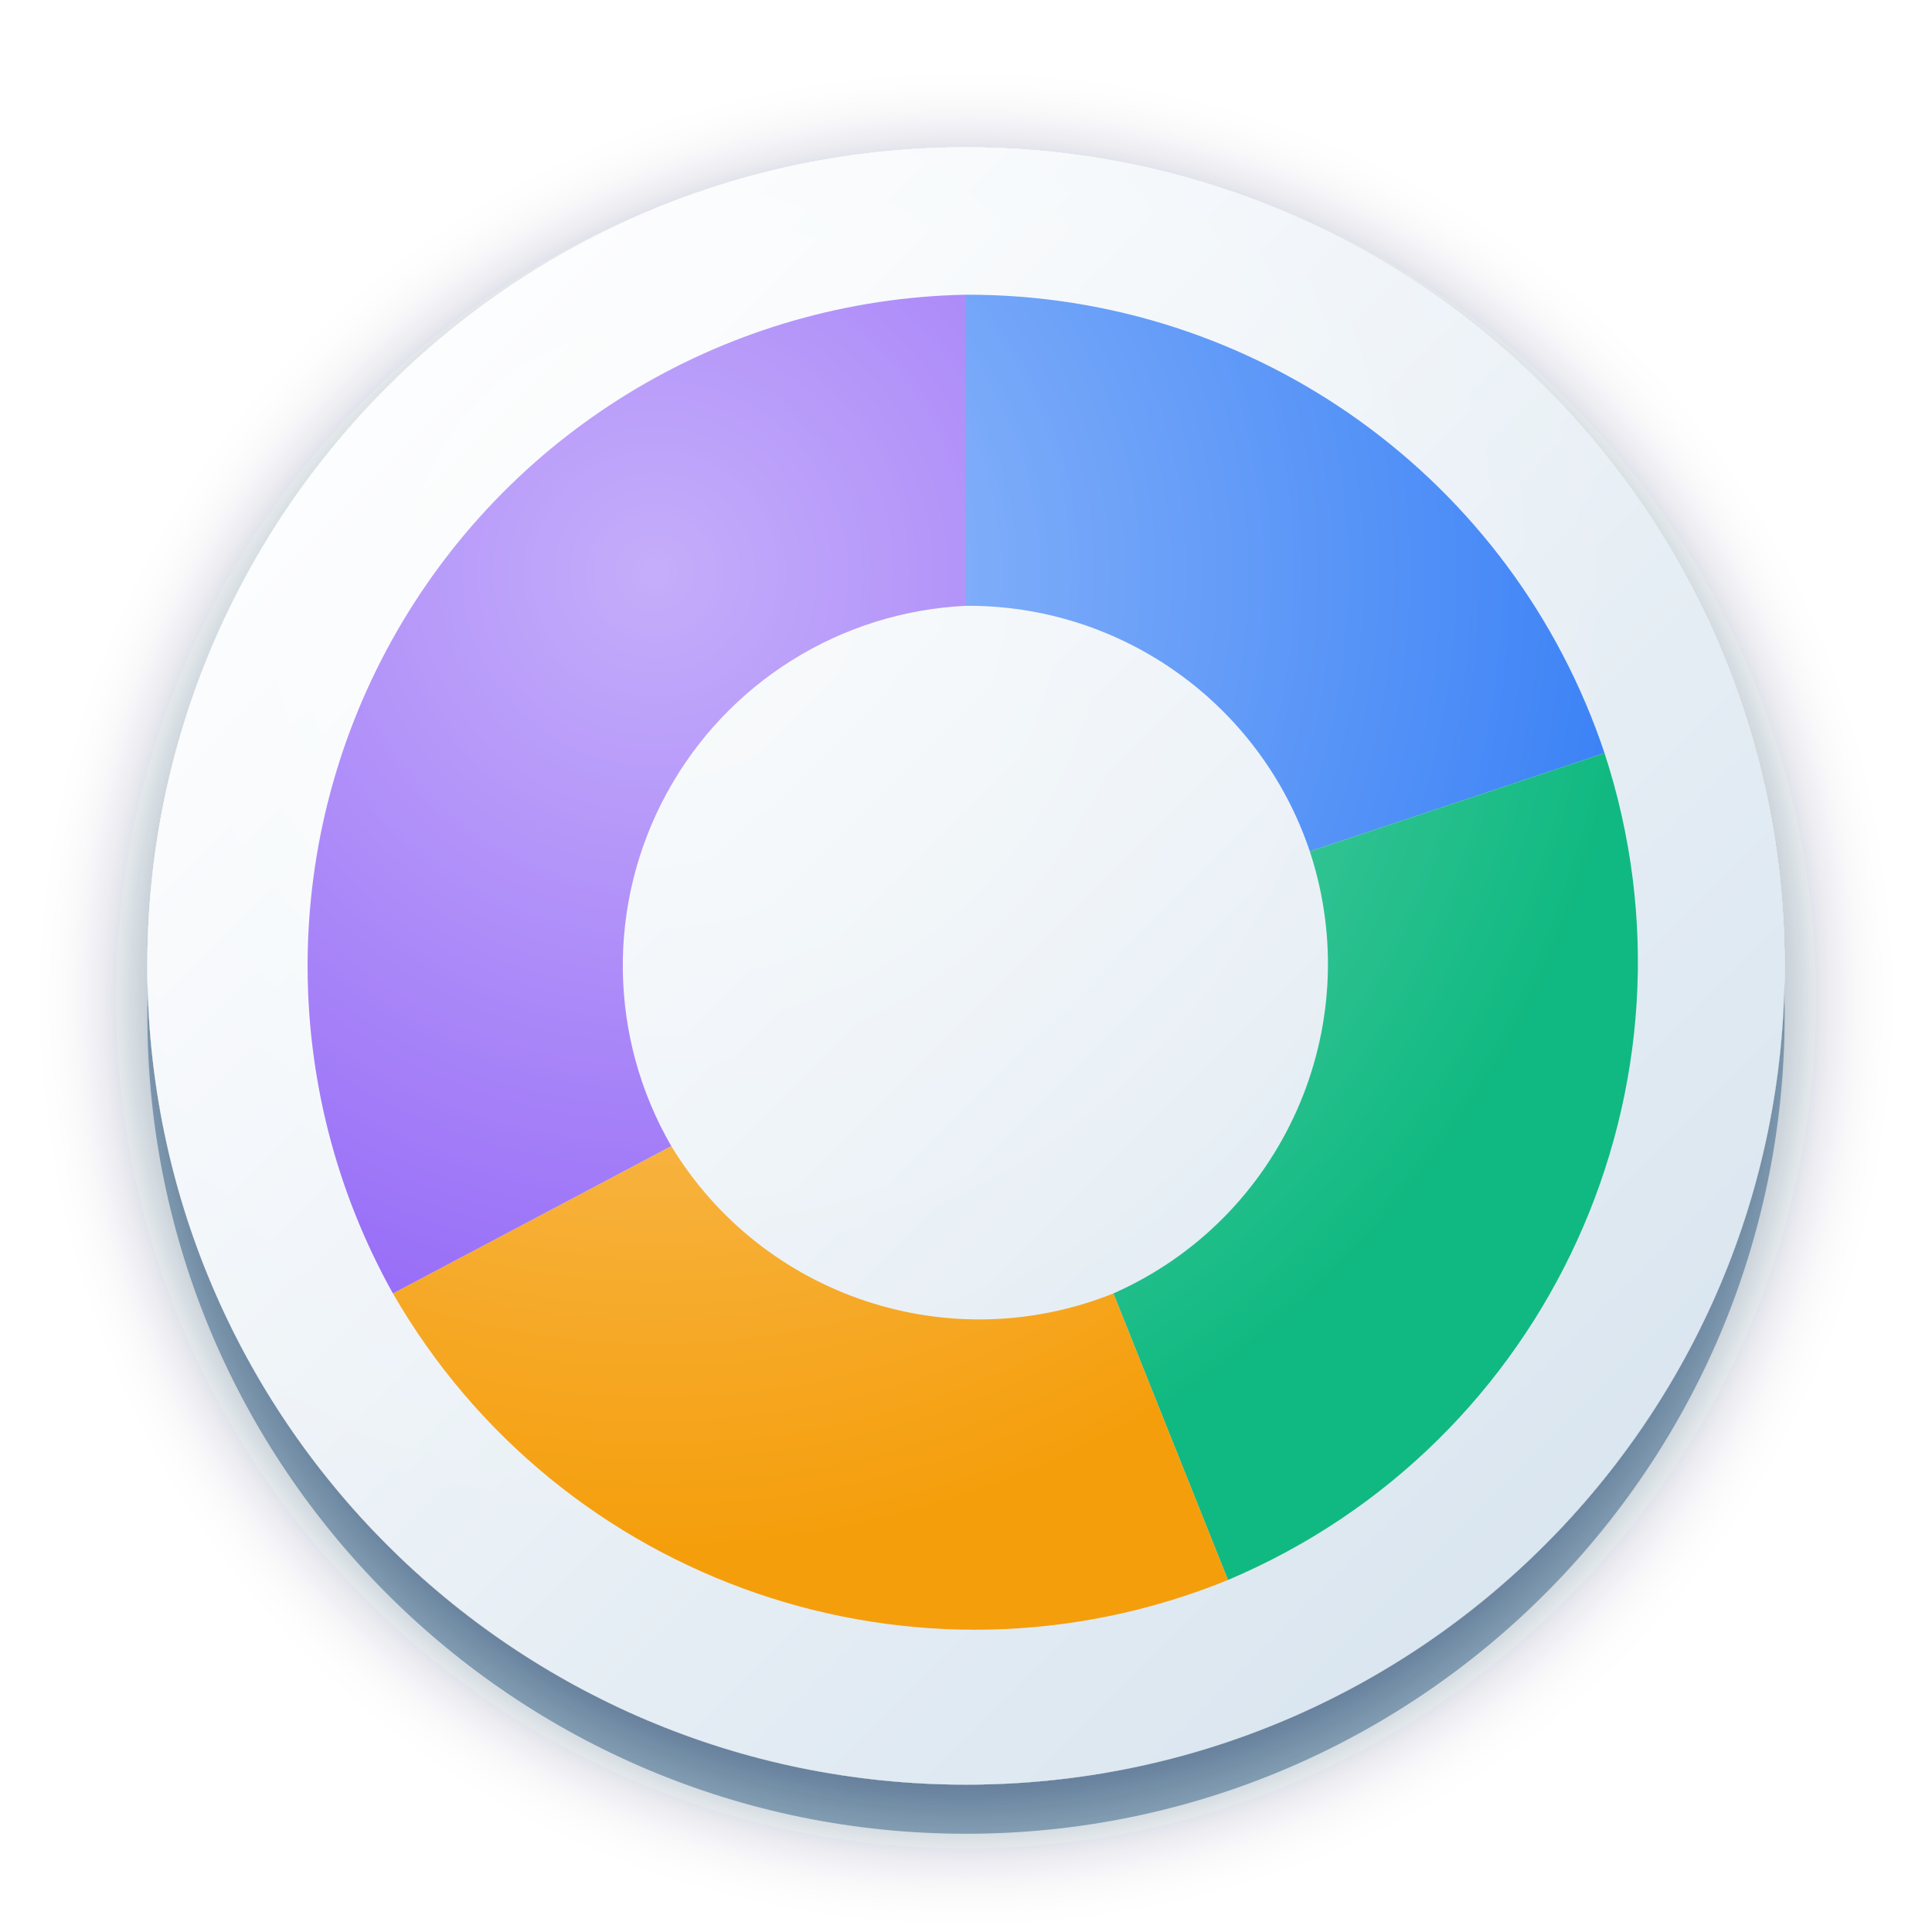
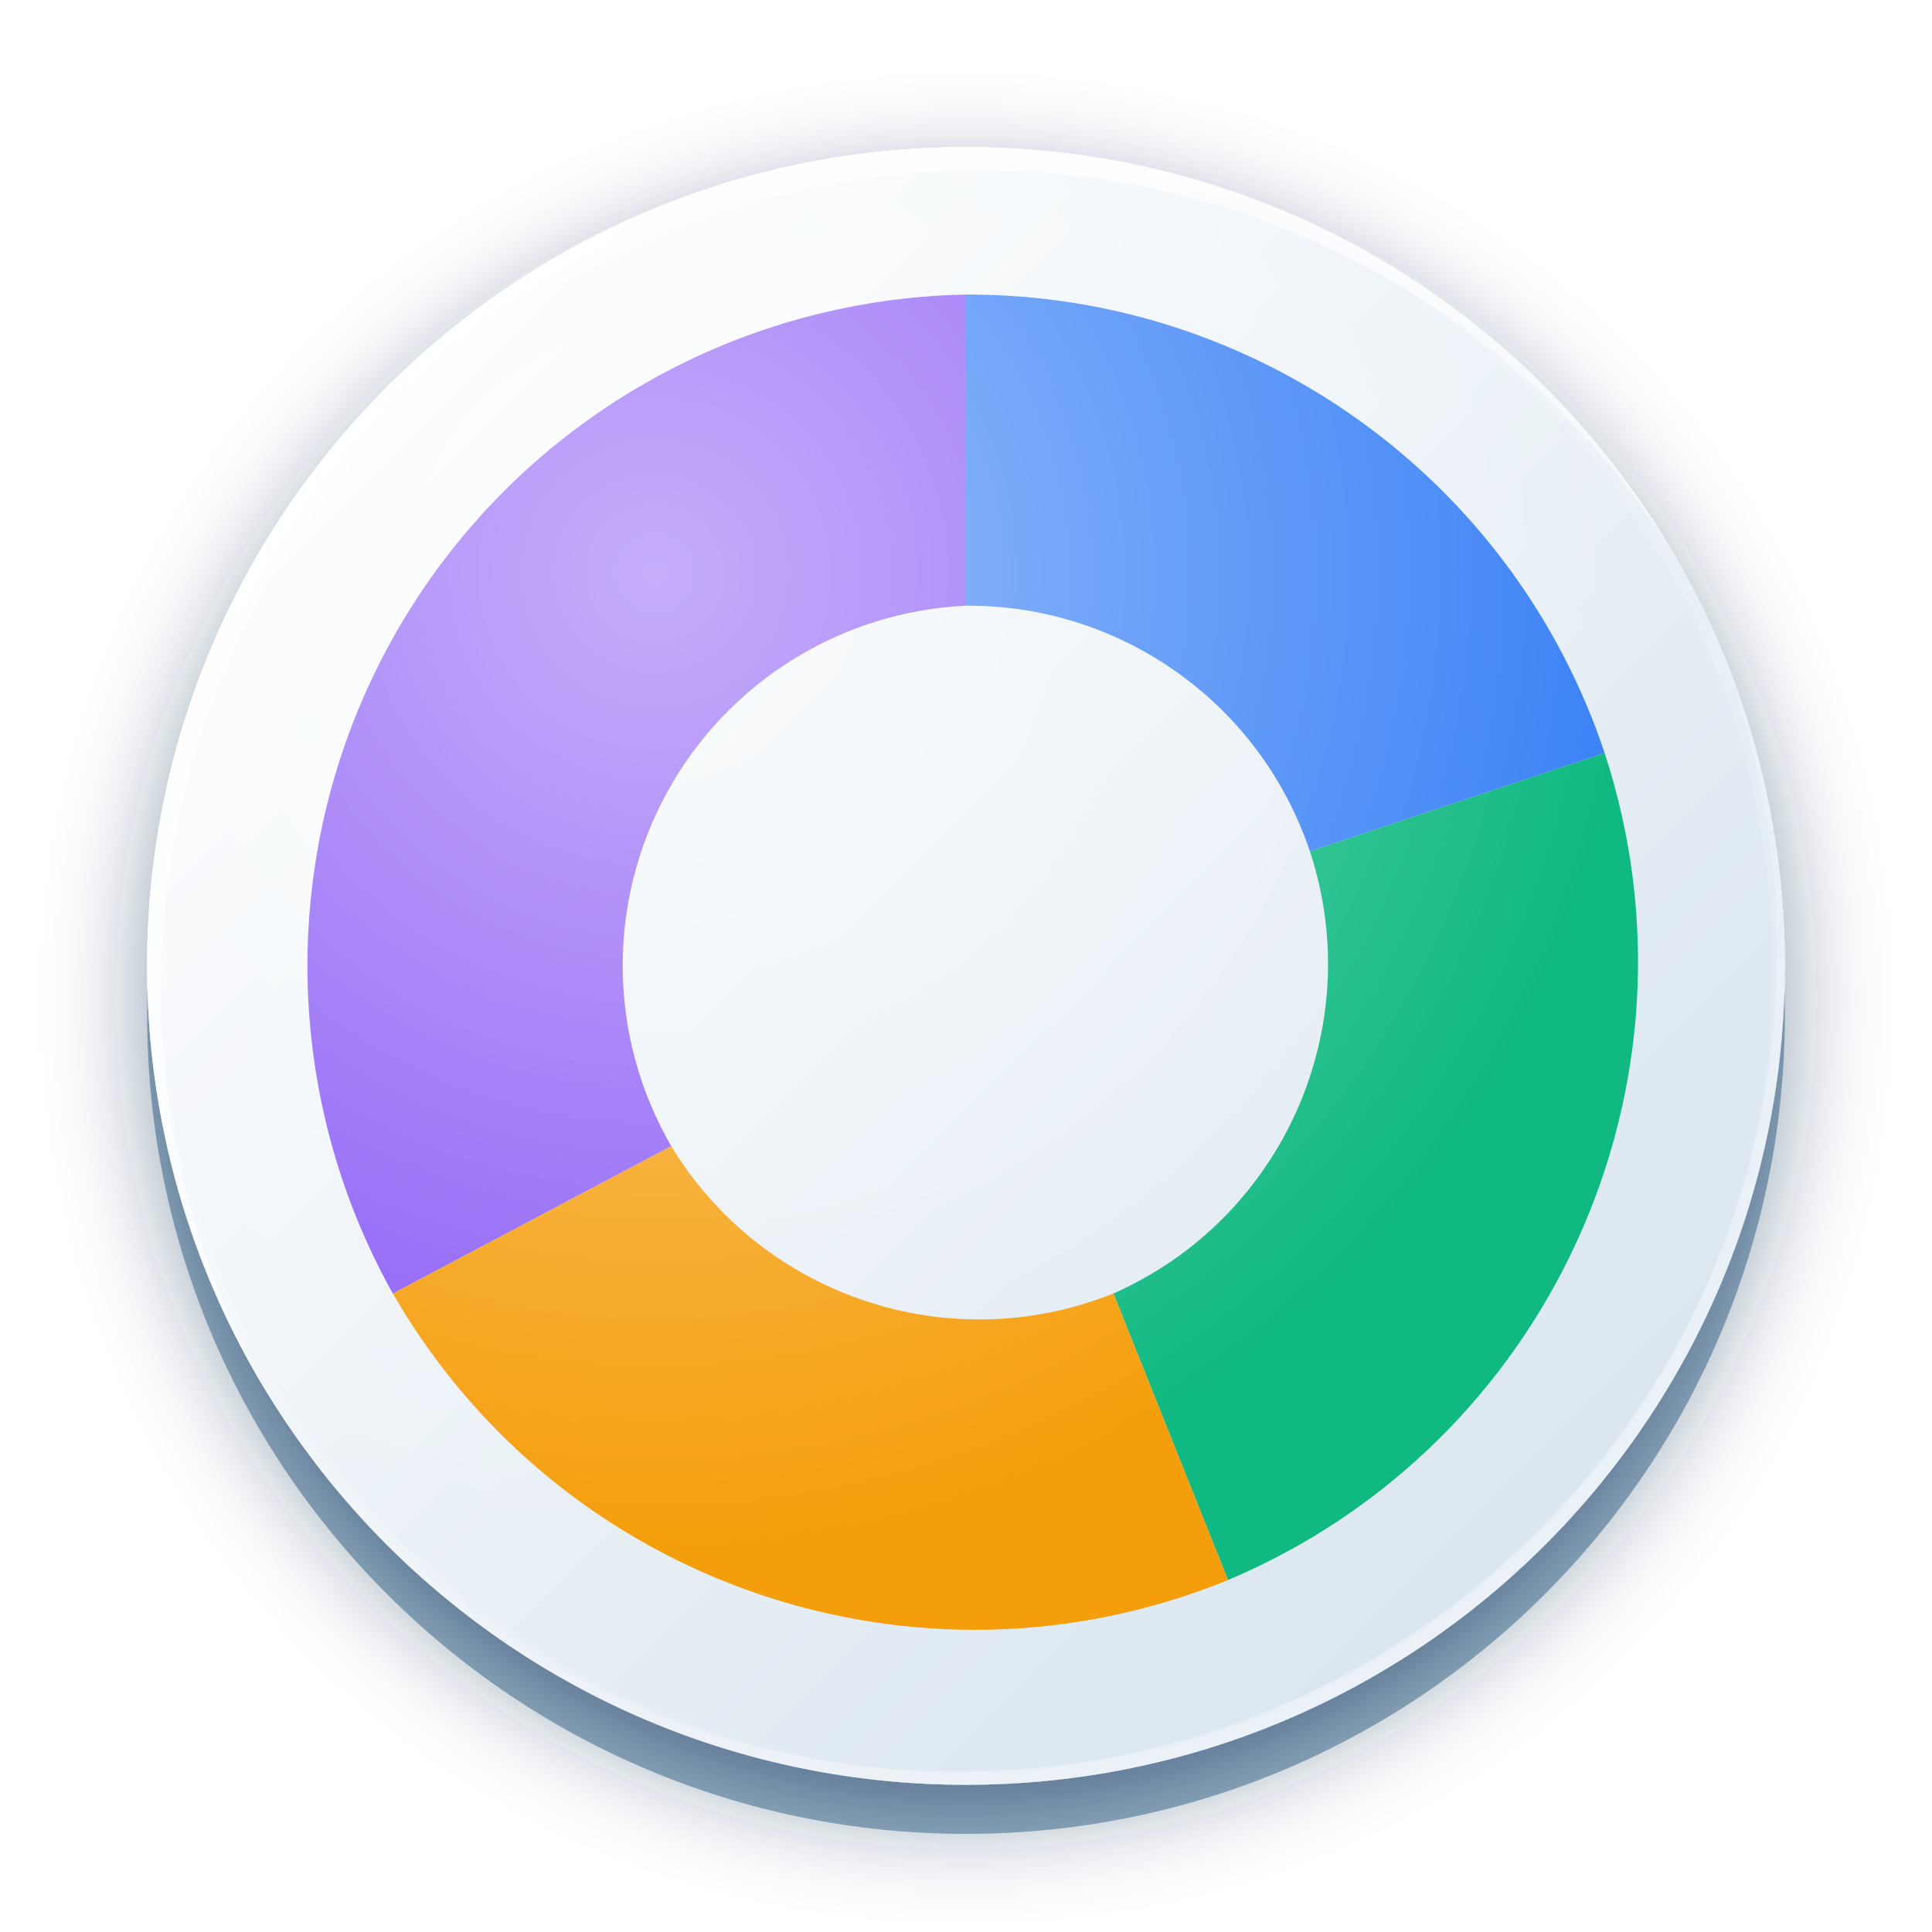
- <svg xmlns="http://www.w3.org/2000/svg" width="236" height="236" viewBox="0 0 236 236" fill="none">
+ <svg xmlns="http://www.w3.org/2000/svg" width="236" height="236" viewBox="0.028 0.027 235.945 235.955" preserveAspectRatio="none">
+   <g fill="none">
+     <circle cx="118" cy="124" r="100" fill="#9bb3c6" />
+   </g>
+   <g fill="none">
+     <defs>
+       <linearGradient id="l2-base_u" x1="30" y1="30" x2="206" y2="206" gradientUnits="userSpaceOnUse">
+         <stop offset="0%" stop-color="#ffffff" />
+         <stop offset="100%" stop-color="#d6e3ee" />
+       </linearGradient>
+       <filter id="l2-fshadow_u" x="0" y="0" width="236" height="236" filterUnits="userSpaceOnUse" color-interpolation-filters="sRGB">
+         <feDropShadow dx="0" dy="4" stdDeviation="6" flood-color="#0d264c" flood-opacity="0.45" />
+       </filter>
+     </defs>
+     <circle cx="118" cy="118" r="100" fill="url(#l2-base_u)" filter="url(#l2-fshadow_u)" />
+   </g>
  <defs>
-     <linearGradient id="base_u" x1="30" y1="30" x2="206" y2="206" gradientUnits="userSpaceOnUse">
-       <stop offset="0%" stop-color="#ffffff" />
-       <stop offset="100%" stop-color="#d6e3ee" />
+     <clipPath id="rim3">
+       <path d="M18 118A100 100 0 1 0 218 118A100 100 0 1 0 18 118Z" clip-rule="nonzero" />
+     </clipPath>
+     <linearGradient id="rim3g0" x1="18" y1="18" x2="168" y2="218" gradientUnits="userSpaceOnUse">
+       <stop offset="0" stop-color="#ffffff" stop-opacity="0.200" />
+       <stop offset="1" stop-color="#ffffff" stop-opacity="0.100" />
    </linearGradient>
-     <filter id="fshadow_u" x="0" y="0" width="236" height="236" filterUnits="userSpaceOnUse" color-interpolation-filters="sRGB">
-       <feDropShadow dx="0" dy="4" stdDeviation="6" flood-color="#0d264c" flood-opacity="0.45" />
-     </filter>
-     <radialGradient id="bloom_u" cx="80" cy="70" r="120" gradientUnits="userSpaceOnUse">
-       <stop offset="0%" stop-color="white" stop-opacity="0.5" />
-       <stop offset="100%" stop-color="white" stop-opacity="0" />
-     </radialGradient>
+     <linearGradient id="rim3g1" x1="18" y1="18" x2="168" y2="218" gradientUnits="userSpaceOnUse">
+       <stop offset="0" stop-color="#ffffff" stop-opacity="0.950" />
+       <stop offset="0.45" stop-color="#ffffff" stop-opacity="0.600" />
+       <stop offset="1" stop-color="#ffffff" stop-opacity="0.250" />
+     </linearGradient>
+     <linearGradient id="rim3g2" x1="18" y1="18" x2="168" y2="218" gradientUnits="userSpaceOnUse">
+       <stop offset="0" stop-color="#ffffff" stop-opacity="0.050" />
+       <stop offset="0.7" stop-color="#ffffff" stop-opacity="0.150" />
+       <stop offset="1" stop-color="#ffffff" stop-opacity="0.420" />
+     </linearGradient>
  </defs>
-   <circle cx="118" cy="124" r="100" fill="#9bb3c6" />
-   <circle cx="118" cy="118" r="100" fill="url(#base_u)" filter="url(#fshadow_u)" />
-   <path d="M118 36 A82 82 0 0 1 196 92 L160 104 A44 44 0 0 0 118 74 Z" fill="#3b82f6" />
-   <path d="M196 92 A82 82 0 0 1 150 193 L136 158 A44 44 0 0 0 160 104 Z" fill="#10b981" />
-   <path d="M150 193 A82 82 0 0 1 48 158 L82 140 A44 44 0 0 0 136 158 Z" fill="#f59e0b" />
-   <path d="M48 158 A82 82 0 0 1 118 36 L118 74 A44 44 0 0 0 82 140 Z" fill="#8b5cf6" />
-   <circle cx="118" cy="118" r="34" fill="url(#base_u)" />
-   <circle cx="118" cy="118" r="100" fill="url(#bloom_u)" />
+   <g clip-path="url(#rim3)">
+     <path d="M18 118A100 100 0 1 0 218 118A100 100 0 1 0 18 118Z" fill="none" stroke="url(#rim3g0)" stroke-width="3" />
+     <path d="M18 118A100 100 0 1 0 218 118A100 100 0 1 0 18 118ZM19.68 120.8 A100 100 0 1 0 219.68 120.8 A100 100 0 1 0 19.68 120.8 Z" fill="url(#rim3g1)" fill-rule="evenodd" />
+     <path d="M18 118A100 100 0 1 0 218 118A100 100 0 1 0 18 118ZM17.04 116.4 A100 100 0 1 0 217.04 116.4 A100 100 0 1 0 17.04 116.4 Z" fill="url(#rim3g2)" fill-rule="evenodd" />
+   </g>
+   <g fill="none">
+     <path d="M118 36 A82 82 0 0 1 196 92 L160 104 A44 44 0 0 0 118 74 Z" fill="#3b82f6" />
+   </g>
+   <g fill="none">
+     <path d="M196 92 A82 82 0 0 1 150 193 L136 158 A44 44 0 0 0 160 104 Z" fill="#10b981" />
+   </g>
+   <g fill="none">
+     <path d="M150 193 A82 82 0 0 1 48 158 L82 140 A44 44 0 0 0 136 158 Z" fill="#f59e0b" />
+   </g>
+   <g fill="none">
+     <path d="M48 158 A82 82 0 0 1 118 36 L118 74 A44 44 0 0 0 82 140 Z" fill="#8b5cf6" />
+   </g>
+   <g fill="none">
+     <defs>
+       <linearGradient id="l8-base_u" x1="30" y1="30" x2="206" y2="206" gradientUnits="userSpaceOnUse">
+         <stop offset="0%" stop-color="#ffffff" />
+         <stop offset="100%" stop-color="#d6e3ee" />
+       </linearGradient>
+     </defs>
+     <circle cx="118" cy="118" r="34" fill="url(#l8-base_u)" />
+   </g>
+   <g fill="none">
+     <defs>
+       <radialGradient id="l9-bloom_u" cx="80" cy="70" r="120" gradientUnits="userSpaceOnUse">
+         <stop offset="0%" stop-color="white" stop-opacity="0.5" />
+         <stop offset="100%" stop-color="white" stop-opacity="0" />
+       </radialGradient>
+     </defs>
+     <circle cx="118" cy="118" r="100" fill="url(#l9-bloom_u)" />
+   </g>
</svg>
